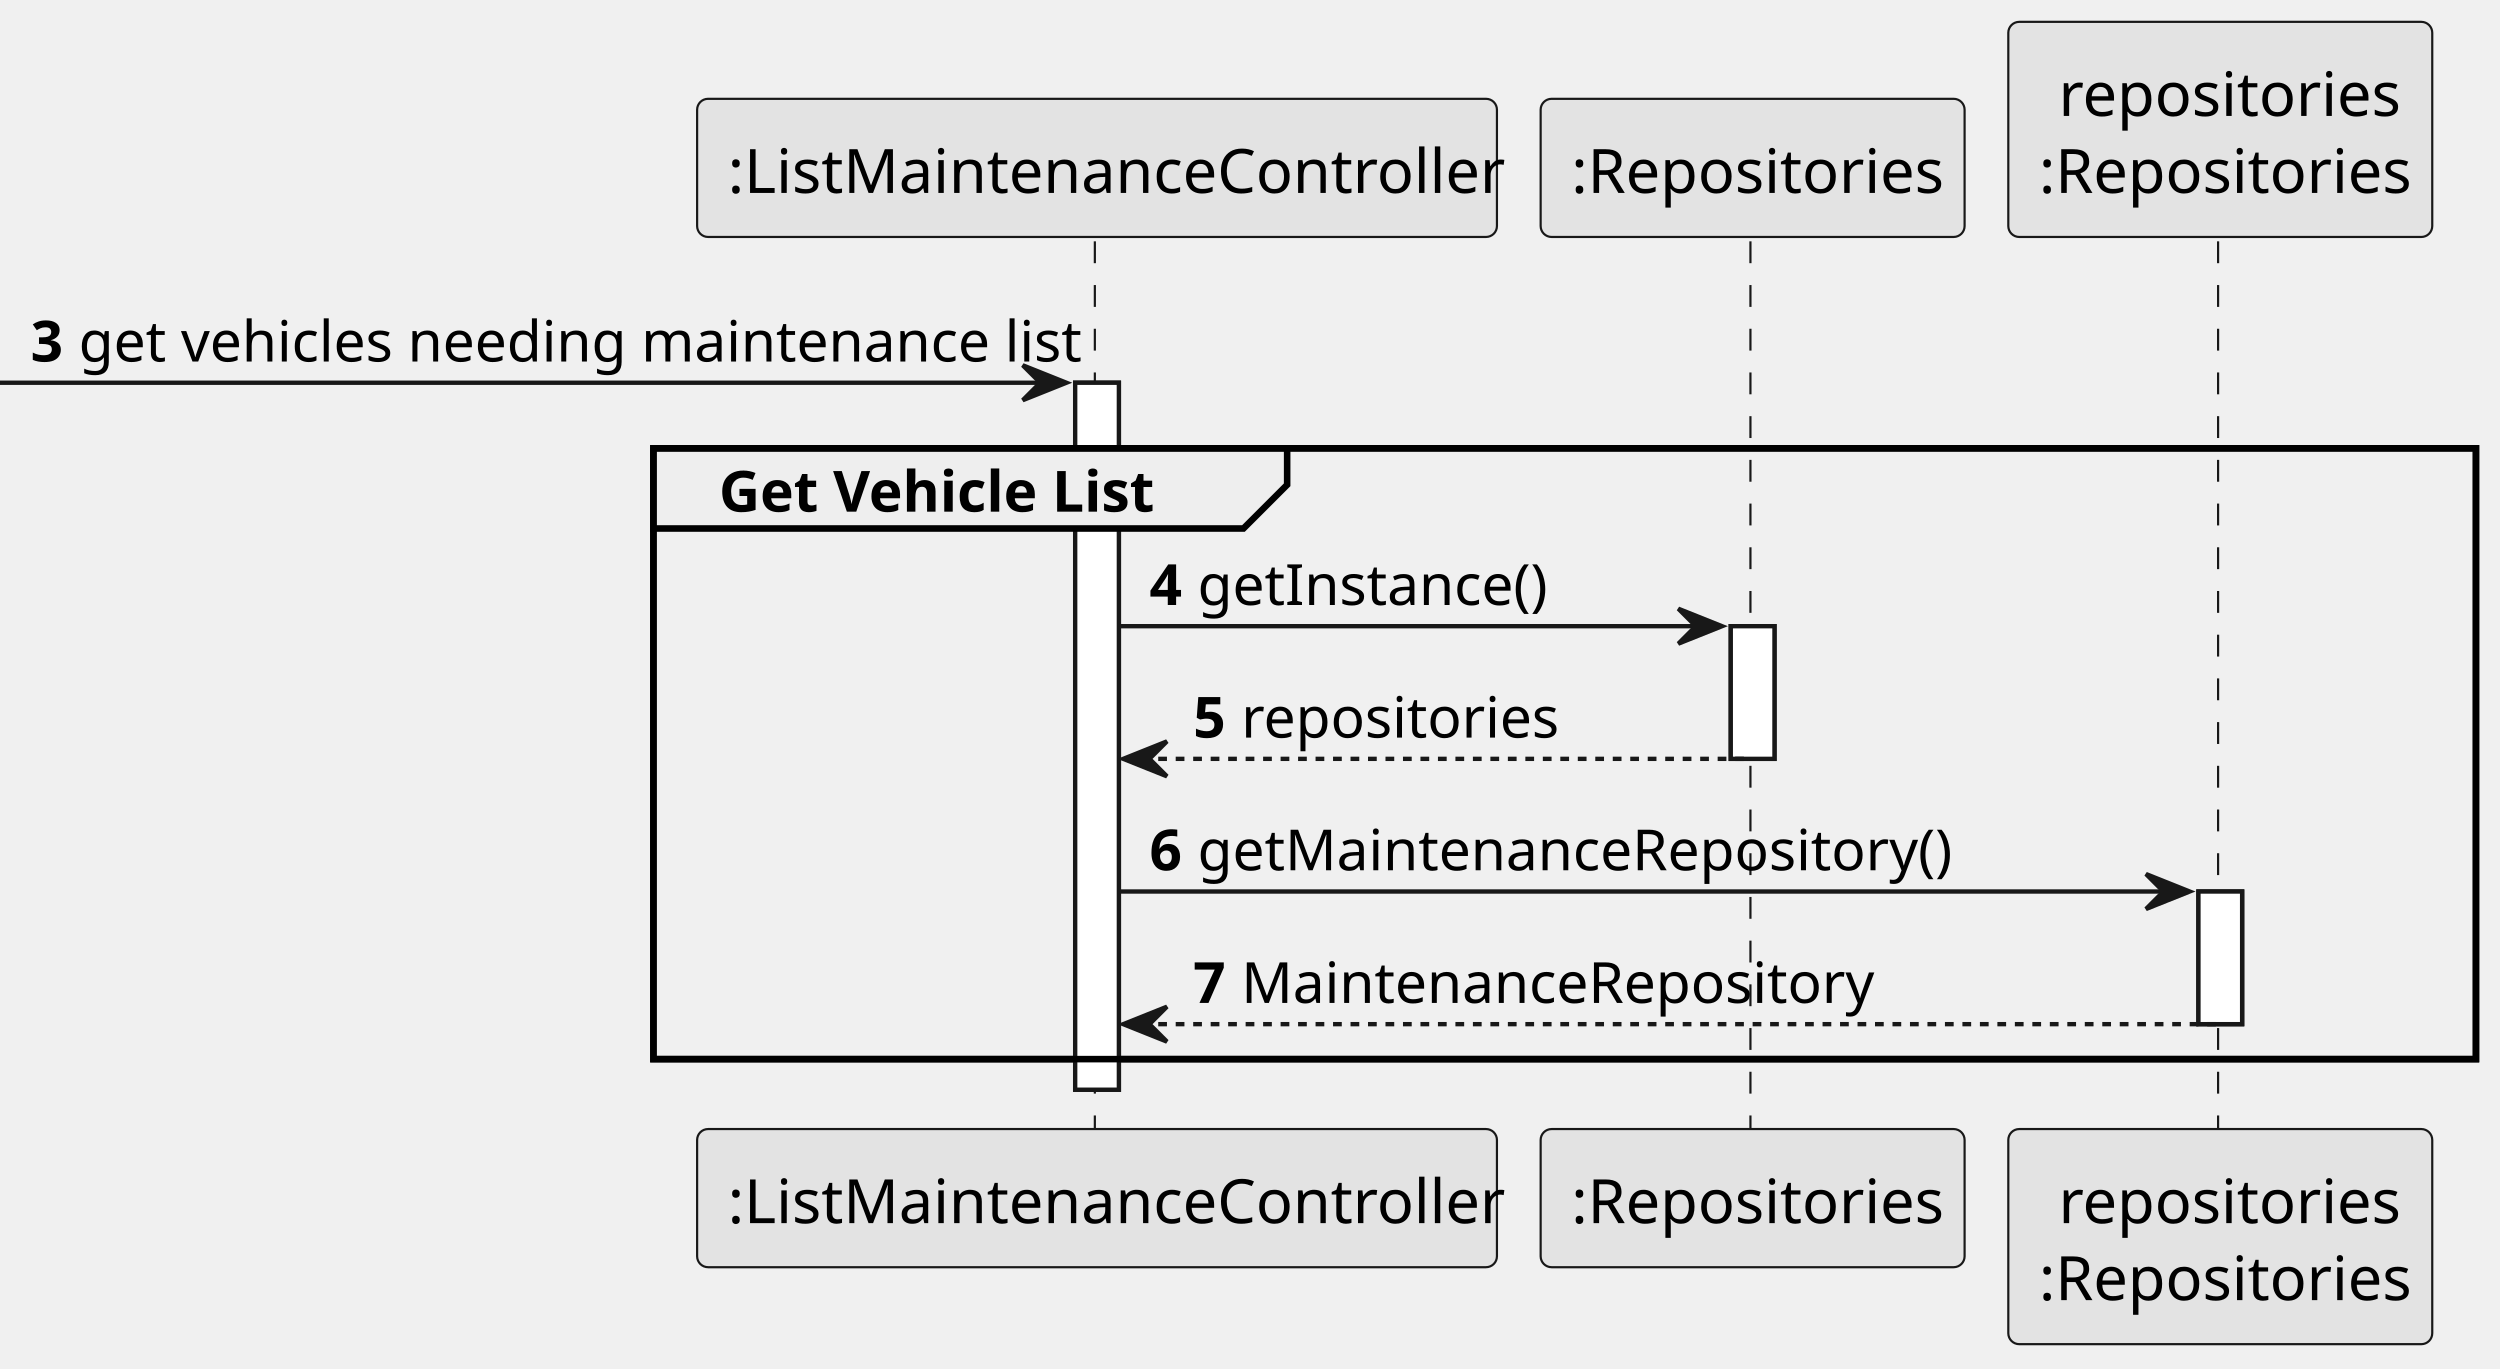
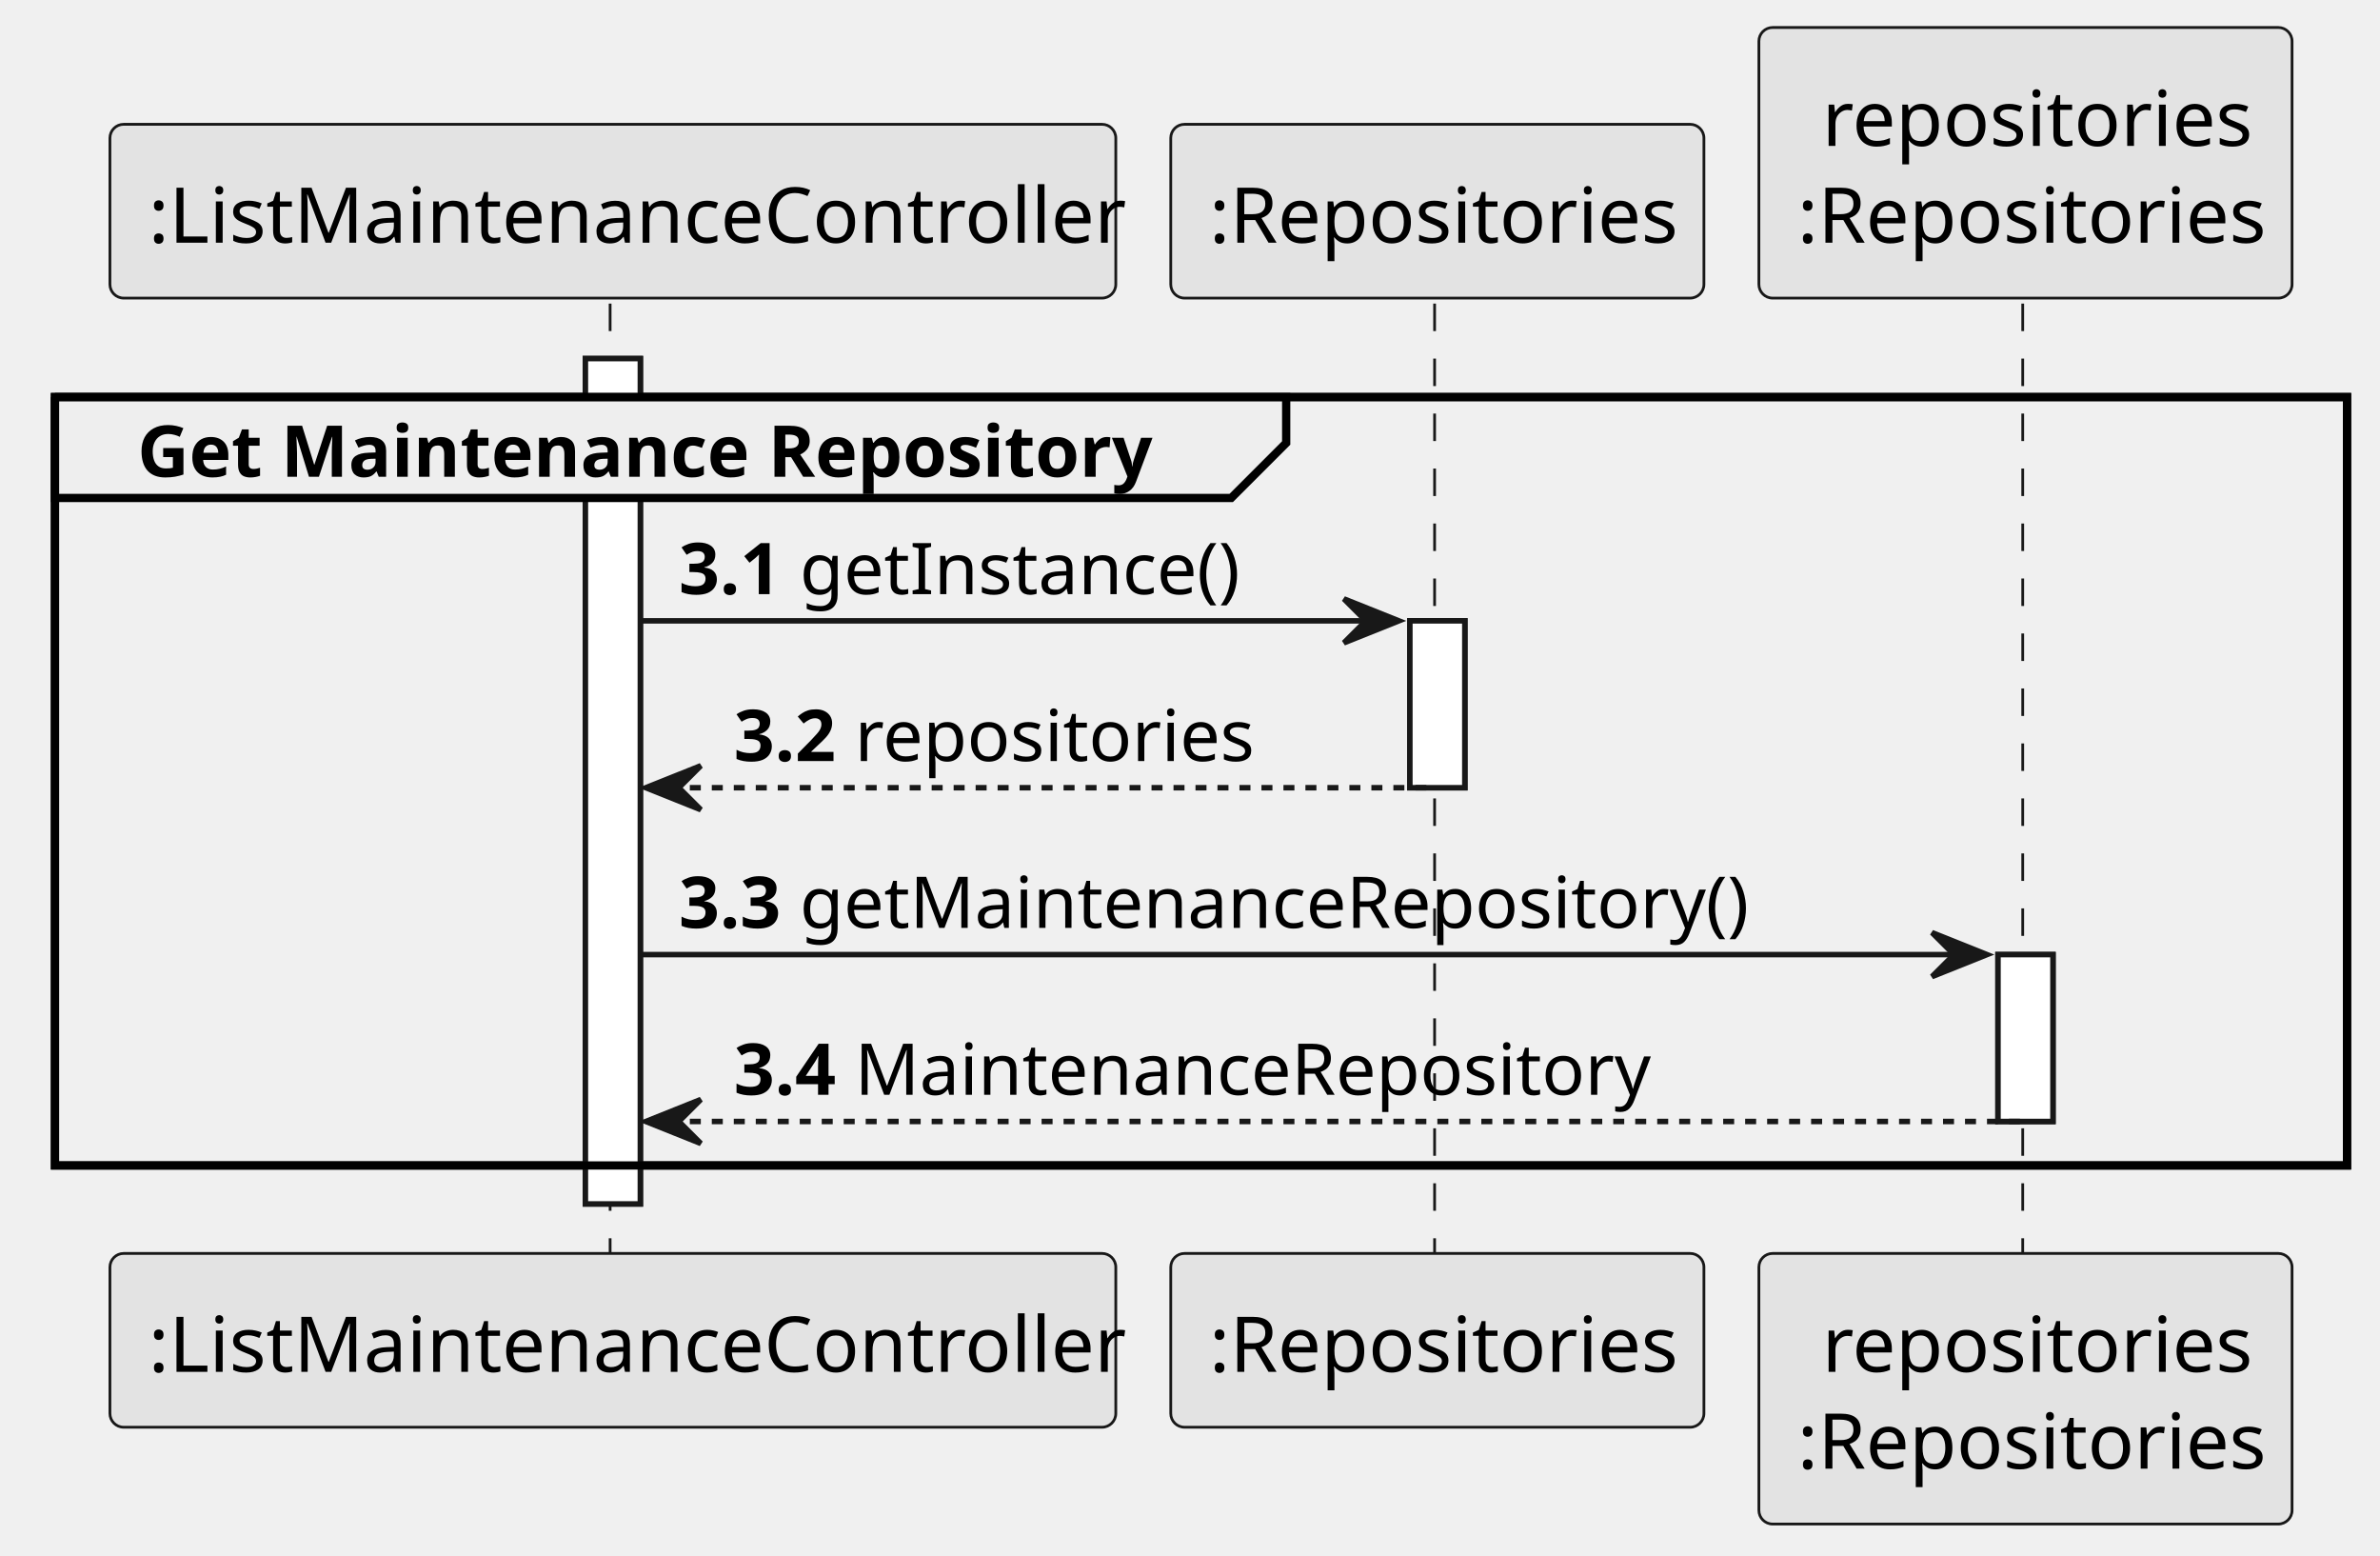
- <svg xmlns="http://www.w3.org/2000/svg" contentStyleType="text/css" height="313px" preserveAspectRatio="none" style="width:572px;height:313px;background:#FFFFFF;" version="1.1" viewBox="0 0 572 313" width="572px" zoomAndPan="magnify">
+ <svg xmlns="http://www.w3.org/2000/svg" contentStyleType="text/css" height="283px" preserveAspectRatio="none" style="width:433px;height:283px;background:#FFFFFF;" version="1.1" viewBox="0 0 433 283" width="433px" zoomAndPan="magnify">
  <defs />
  <g>
-     <rect fill="#FFFFFF" height="161.758" style="stroke:#181818;stroke-width:1.0;" width="10" x="246" y="87.57" />
-     <rect fill="#FFFFFF" height="30.352" style="stroke:#181818;stroke-width:1.0;" width="10" x="396" y="143.273" />
-     <rect fill="#FFFFFF" height="30.352" style="stroke:#181818;stroke-width:1.0;" width="10" x="503" y="203.977" />
-     <rect fill="none" height="139.758" style="stroke:#000000;stroke-width:1.5;" width="417" x="149.5" y="102.57" />
-     <line style="stroke:#181818;stroke-width:0.5;stroke-dasharray:5.0,5.0;" x1="250.5" x2="250.5" y1="55.219" y2="259.328" />
-     <line style="stroke:#181818;stroke-width:0.5;stroke-dasharray:5.0,5.0;" x1="400.5" x2="400.5" y1="55.219" y2="259.328" />
-     <line style="stroke:#181818;stroke-width:0.5;stroke-dasharray:5.0,5.0;" x1="507.5" x2="507.5" y1="55.219" y2="259.328" />
-     <rect fill="#E3E3E3" height="31.609" rx="2.5" ry="2.5" style="stroke:#181818;stroke-width:0.5;" width="183" x="159.5" y="22.609" />
-     <text fill="#000000" font-family="sans-serif" font-size="14" lengthAdjust="spacing" textLength="169" x="166.5" y="44.143">:ListMaintenanceController</text>
-     <rect fill="#E3E3E3" height="31.609" rx="2.5" ry="2.5" style="stroke:#181818;stroke-width:0.5;" width="183" x="159.5" y="258.328" />
-     <text fill="#000000" font-family="sans-serif" font-size="14" lengthAdjust="spacing" textLength="169" x="166.5" y="279.861">:ListMaintenanceController</text>
-     <rect fill="#E3E3E3" height="31.609" rx="2.5" ry="2.5" style="stroke:#181818;stroke-width:0.5;" width="97" x="352.5" y="22.609" />
-     <text fill="#000000" font-family="sans-serif" font-size="14" lengthAdjust="spacing" textLength="83" x="359.5" y="44.143">:Repositories</text>
-     <rect fill="#E3E3E3" height="31.609" rx="2.5" ry="2.5" style="stroke:#181818;stroke-width:0.5;" width="97" x="352.5" y="258.328" />
-     <text fill="#000000" font-family="sans-serif" font-size="14" lengthAdjust="spacing" textLength="83" x="359.5" y="279.861">:Repositories</text>
-     <rect fill="#E3E3E3" height="49.219" rx="2.5" ry="2.5" style="stroke:#181818;stroke-width:0.5;" width="97" x="459.5" y="5" />
-     <text fill="#000000" font-family="sans-serif" font-size="14" lengthAdjust="spacing" textLength="74" x="471" y="26.533">repositories</text>
-     <text fill="#000000" font-family="sans-serif" font-size="14" lengthAdjust="spacing" textLength="83" x="466.5" y="44.143">:Repositories</text>
-     <rect fill="#E3E3E3" height="49.219" rx="2.5" ry="2.5" style="stroke:#181818;stroke-width:0.5;" width="97" x="459.5" y="258.328" />
-     <text fill="#000000" font-family="sans-serif" font-size="14" lengthAdjust="spacing" textLength="74" x="471" y="279.861">repositories</text>
-     <text fill="#000000" font-family="sans-serif" font-size="14" lengthAdjust="spacing" textLength="83" x="466.5" y="297.471">:Repositories</text>
-     <rect fill="#FFFFFF" height="161.758" style="stroke:#181818;stroke-width:1.0;" width="10" x="246" y="87.57" />
-     <rect fill="#FFFFFF" height="30.352" style="stroke:#181818;stroke-width:1.0;" width="10" x="396" y="143.273" />
-     <rect fill="#FFFFFF" height="30.352" style="stroke:#181818;stroke-width:1.0;" width="10" x="503" y="203.977" />
-     <polygon fill="#181818" points="234,83.57,244,87.57,234,91.57,238,87.57" style="stroke:#181818;stroke-width:1.0;" />
-     <line style="stroke:#181818;stroke-width:1.0;" x1="0" x2="240" y1="87.57" y2="87.57" />
-     <text fill="#000000" font-family="sans-serif" font-size="13" font-weight="bold" lengthAdjust="spacing" textLength="7" x="7" y="82.714">3</text>
-     <text fill="#000000" font-family="sans-serif" font-size="13" lengthAdjust="spacing" textLength="216" x="18" y="82.714">get vehicles needing maintenance list</text>
-     <path d="M149.5,102.57 L294.5,102.57 L294.5,110.922 L284.5,120.922 L149.5,120.922 L149.5,102.57 " fill="#EEEEEE" style="stroke:#000000;stroke-width:1.5;" />
-     <rect fill="none" height="139.758" style="stroke:#000000;stroke-width:1.5;" width="417" x="149.5" y="102.57" />
-     <text fill="#000000" font-family="sans-serif" font-size="13" font-weight="bold" lengthAdjust="spacing" textLength="100" x="164.5" y="117.065">Get Vehicle List</text>
-     <polygon fill="#181818" points="384,139.273,394,143.273,384,147.273,388,143.273" style="stroke:#181818;stroke-width:1.0;" />
-     <line style="stroke:#181818;stroke-width:1.0;" x1="256" x2="390" y1="143.273" y2="143.273" />
-     <text fill="#000000" font-family="sans-serif" font-size="13" font-weight="bold" lengthAdjust="spacing" textLength="7" x="263" y="138.417">4</text>
-     <text fill="#000000" font-family="sans-serif" font-size="13" lengthAdjust="spacing" textLength="75" x="274" y="138.417">getInstance()</text>
-     <polygon fill="#181818" points="267,169.625,257,173.625,267,177.625,263,173.625" style="stroke:#181818;stroke-width:1.0;" />
-     <line style="stroke:#181818;stroke-width:1.0;stroke-dasharray:2.0,2.0;" x1="261" x2="400" y1="173.625" y2="173.625" />
-     <text fill="#000000" font-family="sans-serif" font-size="13" font-weight="bold" lengthAdjust="spacing" textLength="7" x="273" y="168.769">5</text>
-     <text fill="#000000" font-family="sans-serif" font-size="13" lengthAdjust="spacing" textLength="67" x="284" y="168.769">repositories</text>
-     <polygon fill="#181818" points="491,199.977,501,203.977,491,207.977,495,203.977" style="stroke:#181818;stroke-width:1.0;" />
-     <line style="stroke:#181818;stroke-width:1.0;" x1="256" x2="497" y1="203.977" y2="203.977" />
-     <text fill="#000000" font-family="sans-serif" font-size="13" font-weight="bold" lengthAdjust="spacing" textLength="7" x="263" y="199.12">6</text>
-     <text fill="#000000" font-family="sans-serif" font-size="13" lengthAdjust="spacing" textLength="162" x="274" y="199.12">getMaintenanceRepository()</text>
-     <polygon fill="#181818" points="267,230.328,257,234.328,267,238.328,263,234.328" style="stroke:#181818;stroke-width:1.0;" />
-     <line style="stroke:#181818;stroke-width:1.0;stroke-dasharray:2.0,2.0;" x1="261" x2="507" y1="234.328" y2="234.328" />
-     <text fill="#000000" font-family="sans-serif" font-size="13" font-weight="bold" lengthAdjust="spacing" textLength="7" x="273" y="229.472">7</text>
-     <text fill="#000000" font-family="sans-serif" font-size="13" lengthAdjust="spacing" textLength="136" x="284" y="229.472">MaintenanceRepository</text>
+     <rect fill="#FFFFFF" height="153.758" style="stroke:#181818;stroke-width:1.0;" width="10" x="106.5" y="65.219" />
+     <rect fill="#FFFFFF" height="30.352" style="stroke:#181818;stroke-width:1.0;" width="10" x="256.5" y="112.922" />
+     <rect fill="#FFFFFF" height="30.352" style="stroke:#181818;stroke-width:1.0;" width="10" x="363.5" y="173.625" />
+     <rect fill="none" height="139.758" style="stroke:#000000;stroke-width:1.5;" width="417" x="10" y="72.219" />
+     <line style="stroke:#181818;stroke-width:0.5;stroke-dasharray:5.0,5.0;" x1="111" x2="111" y1="55.219" y2="228.977" />
+     <line style="stroke:#181818;stroke-width:0.5;stroke-dasharray:5.0,5.0;" x1="261" x2="261" y1="55.219" y2="228.977" />
+     <line style="stroke:#181818;stroke-width:0.5;stroke-dasharray:5.0,5.0;" x1="368" x2="368" y1="55.219" y2="228.977" />
+     <rect fill="#E3E3E3" height="31.609" rx="2.5" ry="2.5" style="stroke:#181818;stroke-width:0.5;" width="183" x="20" y="22.609" />
+     <text fill="#000000" font-family="sans-serif" font-size="14" lengthAdjust="spacing" textLength="169" x="27" y="44.143">:ListMaintenanceController</text>
+     <rect fill="#E3E3E3" height="31.609" rx="2.5" ry="2.5" style="stroke:#181818;stroke-width:0.5;" width="183" x="20" y="227.977" />
+     <text fill="#000000" font-family="sans-serif" font-size="14" lengthAdjust="spacing" textLength="169" x="27" y="249.51">:ListMaintenanceController</text>
+     <rect fill="#E3E3E3" height="31.609" rx="2.5" ry="2.5" style="stroke:#181818;stroke-width:0.5;" width="97" x="213" y="22.609" />
+     <text fill="#000000" font-family="sans-serif" font-size="14" lengthAdjust="spacing" textLength="83" x="220" y="44.143">:Repositories</text>
+     <rect fill="#E3E3E3" height="31.609" rx="2.5" ry="2.5" style="stroke:#181818;stroke-width:0.5;" width="97" x="213" y="227.977" />
+     <text fill="#000000" font-family="sans-serif" font-size="14" lengthAdjust="spacing" textLength="83" x="220" y="249.51">:Repositories</text>
+     <rect fill="#E3E3E3" height="49.219" rx="2.5" ry="2.5" style="stroke:#181818;stroke-width:0.5;" width="97" x="320" y="5" />
+     <text fill="#000000" font-family="sans-serif" font-size="14" lengthAdjust="spacing" textLength="74" x="331.5" y="26.533">repositories</text>
+     <text fill="#000000" font-family="sans-serif" font-size="14" lengthAdjust="spacing" textLength="83" x="327" y="44.143">:Repositories</text>
+     <rect fill="#E3E3E3" height="49.219" rx="2.5" ry="2.5" style="stroke:#181818;stroke-width:0.5;" width="97" x="320" y="227.977" />
+     <text fill="#000000" font-family="sans-serif" font-size="14" lengthAdjust="spacing" textLength="74" x="331.5" y="249.51">repositories</text>
+     <text fill="#000000" font-family="sans-serif" font-size="14" lengthAdjust="spacing" textLength="83" x="327" y="267.119">:Repositories</text>
+     <rect fill="#FFFFFF" height="153.758" style="stroke:#181818;stroke-width:1.0;" width="10" x="106.5" y="65.219" />
+     <rect fill="#FFFFFF" height="30.352" style="stroke:#181818;stroke-width:1.0;" width="10" x="256.5" y="112.922" />
+     <rect fill="#FFFFFF" height="30.352" style="stroke:#181818;stroke-width:1.0;" width="10" x="363.5" y="173.625" />
+     <path d="M10,72.219 L234,72.219 L234,80.57 L224,90.57 L10,90.57 L10,72.219 " fill="#EEEEEE" style="stroke:#000000;stroke-width:1.5;" />
+     <rect fill="none" height="139.758" style="stroke:#000000;stroke-width:1.5;" width="417" x="10" y="72.219" />
+     <text fill="#000000" font-family="sans-serif" font-size="13" font-weight="bold" lengthAdjust="spacing" textLength="179" x="25" y="86.714">Get Maintenance Repository</text>
+     <polygon fill="#181818" points="244.5,108.922,254.5,112.922,244.5,116.922,248.5,112.922" style="stroke:#181818;stroke-width:1.0;" />
+     <line style="stroke:#181818;stroke-width:1.0;" x1="116.5" x2="250.5" y1="112.922" y2="112.922" />
+     <text fill="#000000" font-family="sans-serif" font-size="13" font-weight="bold" lengthAdjust="spacing" textLength="18" x="123.5" y="108.065">3.1</text>
+     <text fill="#000000" font-family="sans-serif" font-size="13" lengthAdjust="spacing" textLength="75" x="145.5" y="108.065">getInstance()</text>
+     <polygon fill="#181818" points="127.5,139.273,117.5,143.273,127.5,147.273,123.5,143.273" style="stroke:#181818;stroke-width:1.0;" />
+     <line style="stroke:#181818;stroke-width:1.0;stroke-dasharray:2.0,2.0;" x1="121.5" x2="260.5" y1="143.273" y2="143.273" />
+     <text fill="#000000" font-family="sans-serif" font-size="13" font-weight="bold" lengthAdjust="spacing" textLength="18" x="133.5" y="138.417">3.2</text>
+     <text fill="#000000" font-family="sans-serif" font-size="13" lengthAdjust="spacing" textLength="67" x="155.5" y="138.417">repositories</text>
+     <polygon fill="#181818" points="351.5,169.625,361.5,173.625,351.5,177.625,355.5,173.625" style="stroke:#181818;stroke-width:1.0;" />
+     <line style="stroke:#181818;stroke-width:1.0;" x1="116.5" x2="357.5" y1="173.625" y2="173.625" />
+     <text fill="#000000" font-family="sans-serif" font-size="13" font-weight="bold" lengthAdjust="spacing" textLength="18" x="123.5" y="168.769">3.3</text>
+     <text fill="#000000" font-family="sans-serif" font-size="13" lengthAdjust="spacing" textLength="162" x="145.5" y="168.769">getMaintenanceRepository()</text>
+     <polygon fill="#181818" points="127.5,199.977,117.5,203.977,127.5,207.977,123.5,203.977" style="stroke:#181818;stroke-width:1.0;" />
+     <line style="stroke:#181818;stroke-width:1.0;stroke-dasharray:2.0,2.0;" x1="121.5" x2="367.5" y1="203.977" y2="203.977" />
+     <text fill="#000000" font-family="sans-serif" font-size="13" font-weight="bold" lengthAdjust="spacing" textLength="18" x="133.5" y="199.12">3.4</text>
+     <text fill="#000000" font-family="sans-serif" font-size="13" lengthAdjust="spacing" textLength="136" x="155.5" y="199.12">MaintenanceRepository</text>
  </g>
</svg>
